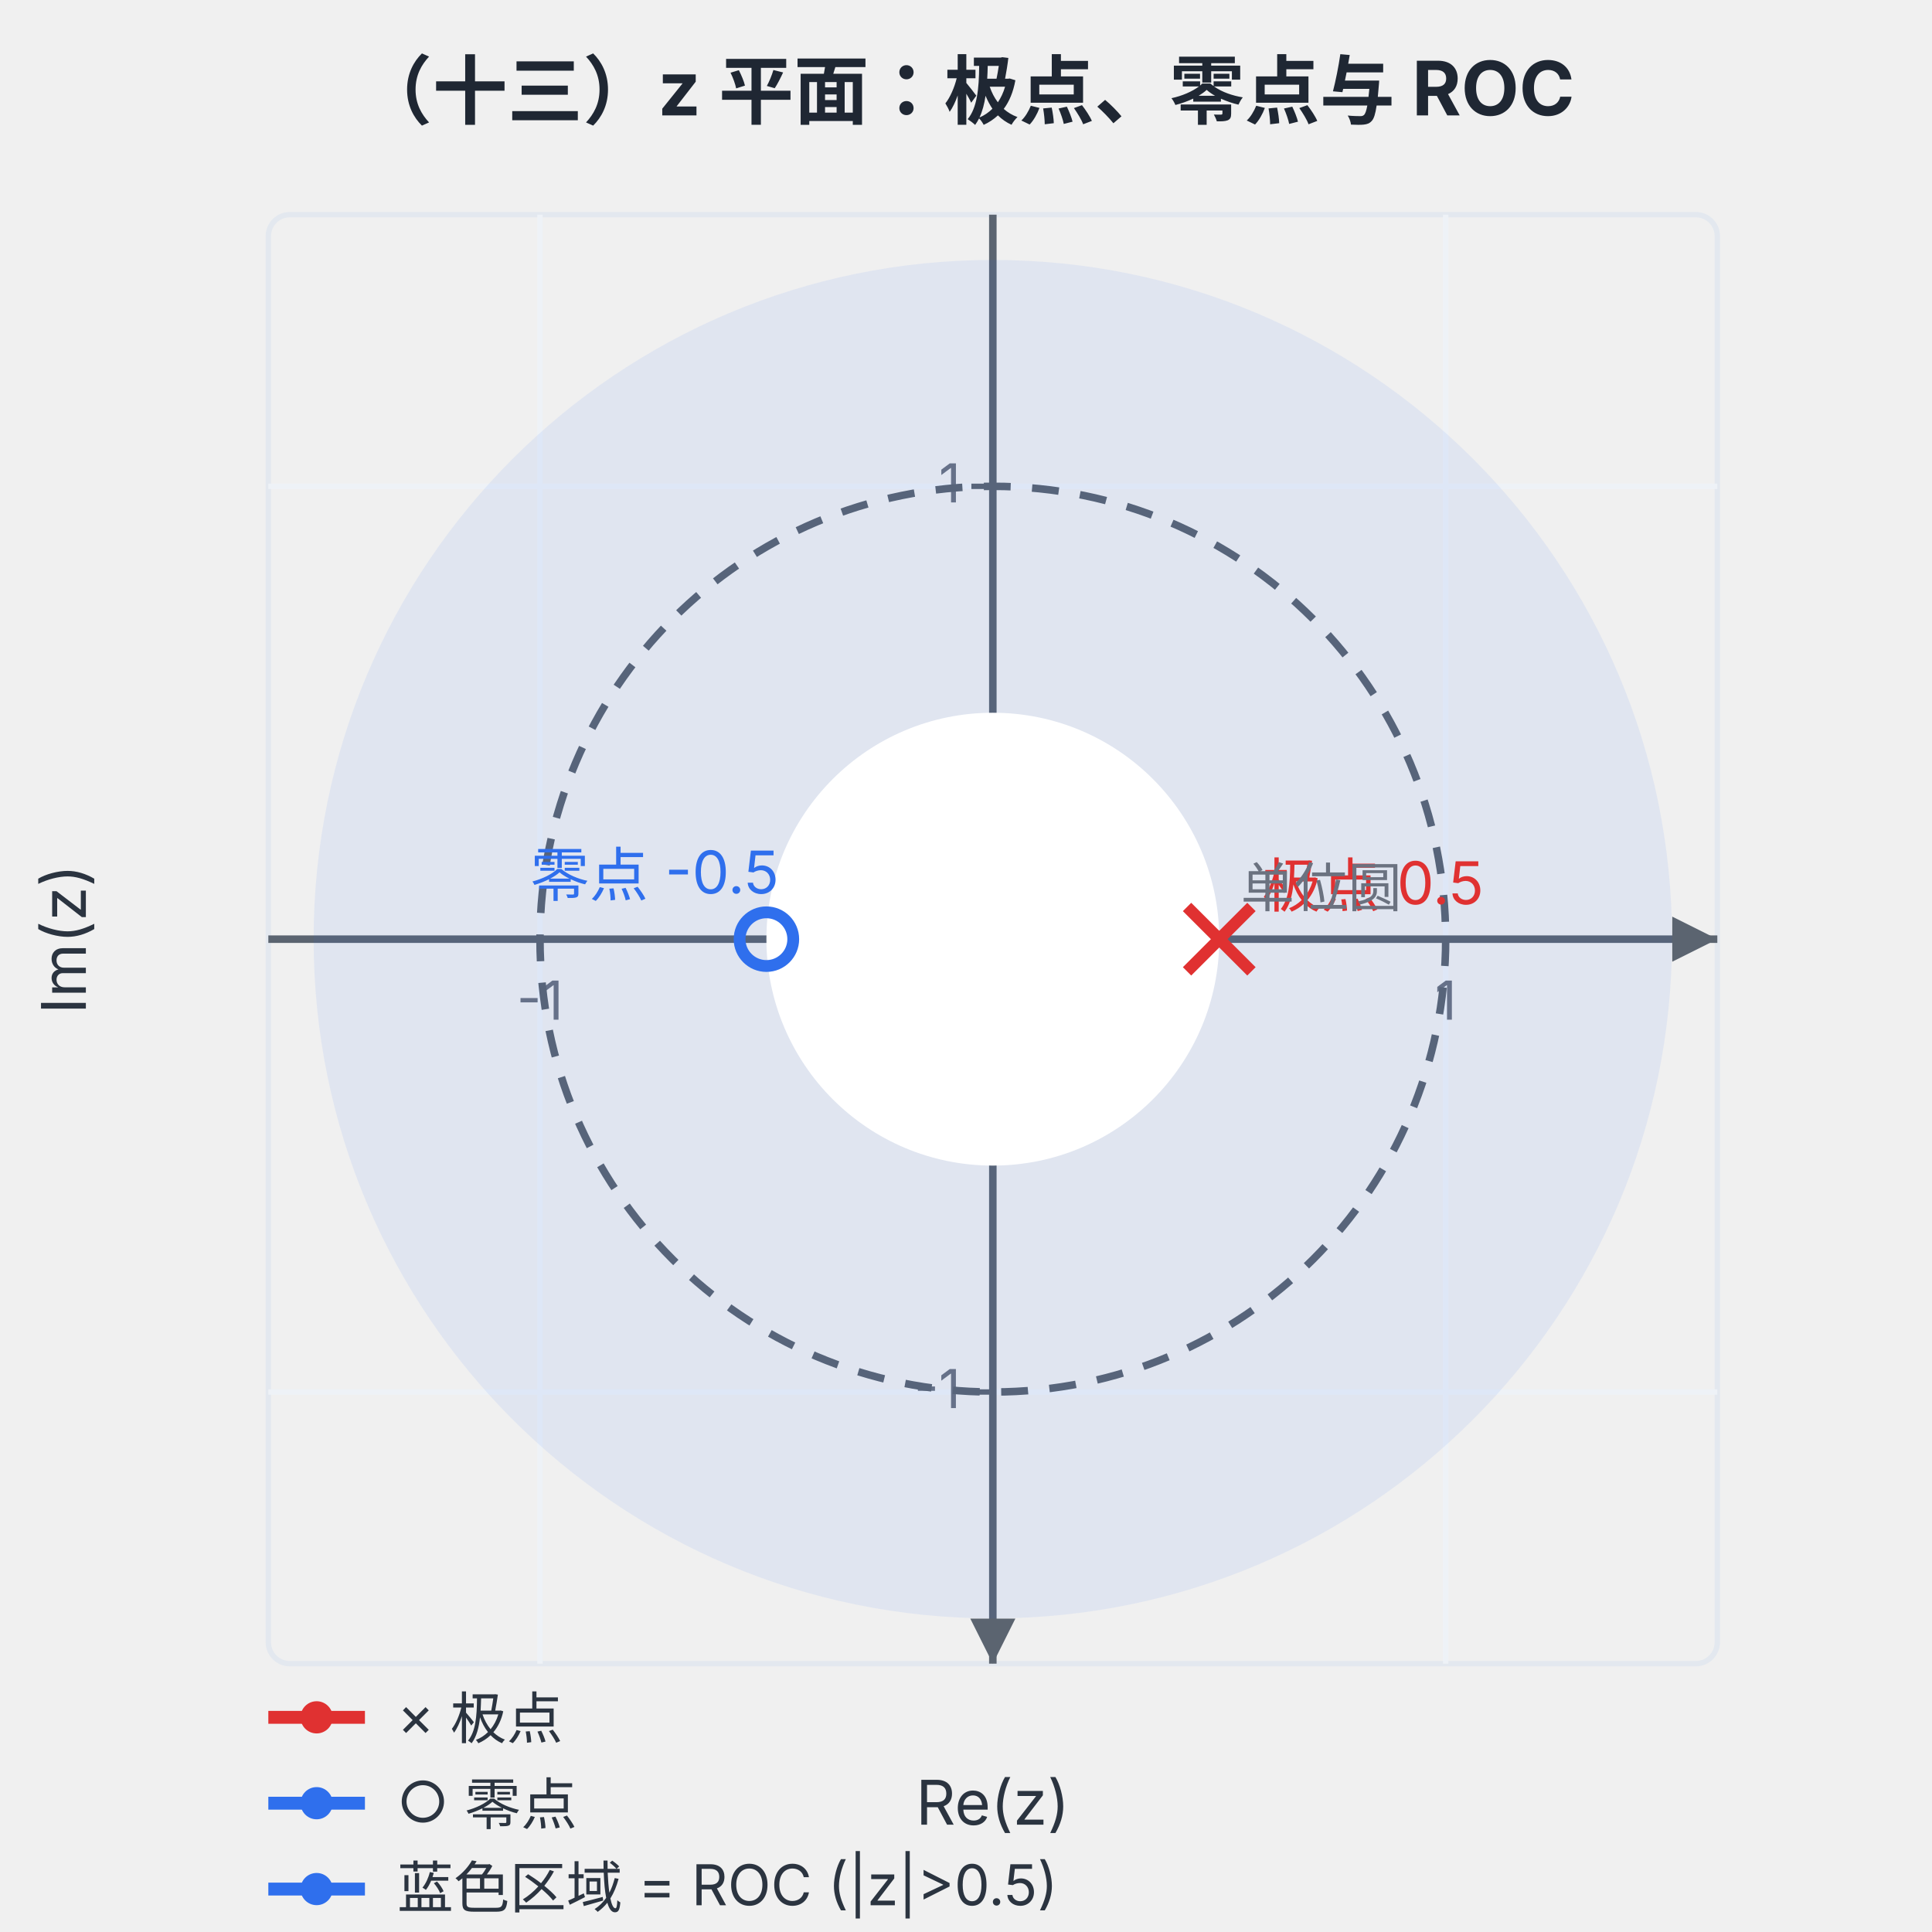
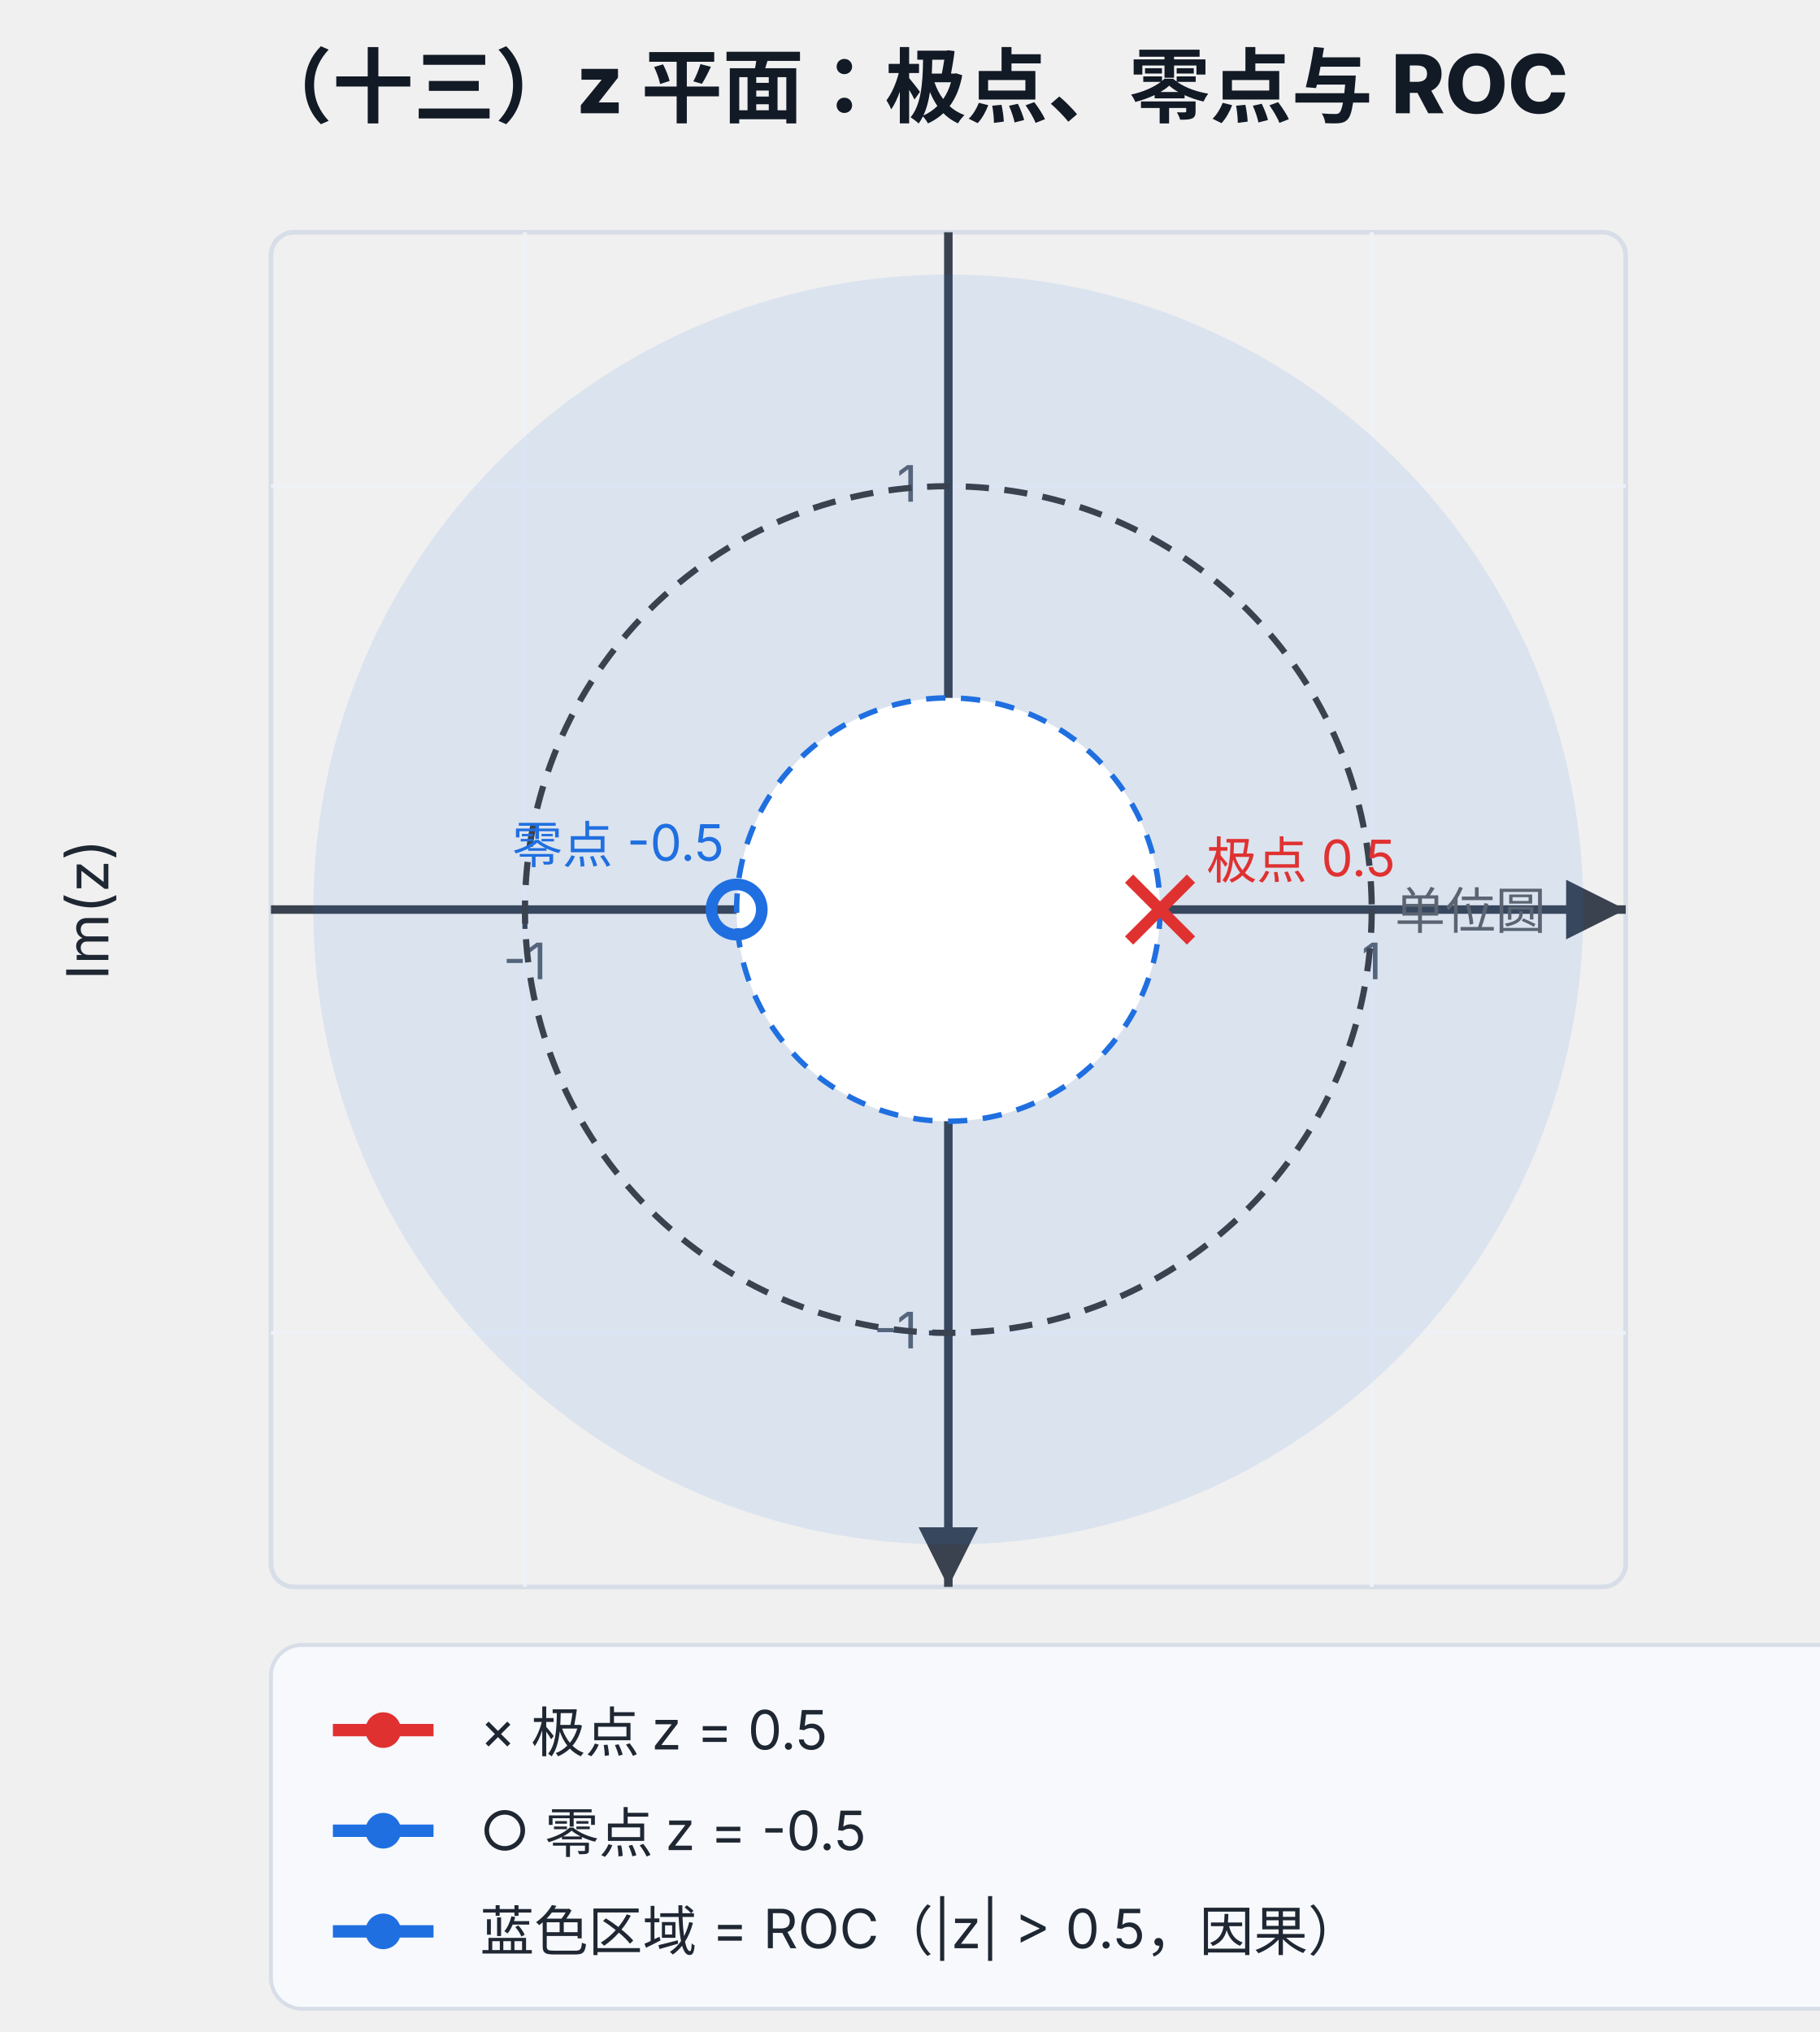
- <svg xmlns="http://www.w3.org/2000/svg" viewBox="0 0 360 360" width="100%" preserveAspectRatio="xMidYMid meet" style="max-width:360px;background:#ffffff;border:1px solid #e3e8ef;border-radius:8px;">
+ <svg xmlns="http://www.w3.org/2000/svg" viewBox="0 0 470 525" width="100%" preserveAspectRatio="xMidYMid meet" style="max-width:470px;background:#ffffff;border:1px solid #d7dee8;border-radius:10px;">
  <defs>
-     <marker id="arr" markerWidth="8" markerHeight="8" refX="6" refY="3" orient="auto" markerUnits="strokeWidth">
-       <path d="M0,0 L6,3 L0,6 Z" fill="#5b6470" />
+     <marker id="arr" markerWidth="10" markerHeight="10" refX="7" refY="3.5" orient="auto" markerUnits="strokeWidth">
+       <path d="M0,0 L7,3.5 L0,7 Z" fill="#3a4250" />
    </marker>
  </defs>
-   <text x="180.0" y="22" font-family="system-ui, -apple-system, 'Segoe UI', 'PingFang SC', 'Microsoft YaHei', sans-serif" font-size="14" font-weight="700" fill="#1f2733" text-anchor="middle">（十三）z 平面：极点、零点与 ROC</text>
-   <rect x="50.00" y="40.00" width="270.00" height="270.00" fill="none" stroke="#e3e8ef" stroke-width="1" rx="4" />
-   <line x1="100.62" y1="40.00" x2="100.62" y2="310.00" stroke="#eef2f7" stroke-width="1" />
-   <line x1="185.00" y1="40.00" x2="185.00" y2="310.00" stroke="#eef2f7" stroke-width="1" />
-   <line x1="269.38" y1="40.00" x2="269.38" y2="310.00" stroke="#eef2f7" stroke-width="1" />
-   <line x1="50.00" y1="259.38" x2="320.00" y2="259.38" stroke="#eef2f7" stroke-width="1" />
-   <line x1="50.00" y1="175.00" x2="320.00" y2="175.00" stroke="#eef2f7" stroke-width="1" />
-   <line x1="50.00" y1="90.62" x2="320.00" y2="90.62" stroke="#eef2f7" stroke-width="1" />
-   <line x1="50.00" y1="175.00" x2="320.00" y2="175.00" stroke="#5b6470" stroke-width="1.4" marker-end="url(#arr)" />
-   <line x1="185.00" y1="40.00" x2="185.00" y2="310.00" stroke="#5b6470" stroke-width="1.4" marker-end="url(#arr)" />
-   <line x1="100.62" y1="175.00" x2="100.62" y2="179.00" stroke="#5b6470" stroke-width="1" />
-   <text x="100.62" y="190.00" font-family="system-ui, -apple-system, 'Segoe UI', 'PingFang SC', 'Microsoft YaHei', sans-serif" font-size="10" fill="#6b7280" text-anchor="middle">-1</text>
-   <line x1="185.00" y1="175.00" x2="185.00" y2="179.00" stroke="#5b6470" stroke-width="1" />
-   <text x="185.00" y="190.00" font-family="system-ui, -apple-system, 'Segoe UI', 'PingFang SC', 'Microsoft YaHei', sans-serif" font-size="10" fill="#6b7280" text-anchor="middle">0</text>
-   <line x1="269.38" y1="175.00" x2="269.38" y2="179.00" stroke="#5b6470" stroke-width="1" />
-   <text x="269.38" y="190.00" font-family="system-ui, -apple-system, 'Segoe UI', 'PingFang SC', 'Microsoft YaHei', sans-serif" font-size="10" fill="#6b7280" text-anchor="middle">1</text>
-   <line x1="185.00" y1="259.38" x2="181.00" y2="259.38" stroke="#5b6470" stroke-width="1" />
-   <text x="179.00" y="262.38" font-family="system-ui, -apple-system, 'Segoe UI', 'PingFang SC', 'Microsoft YaHei', sans-serif" font-size="10" fill="#6b7280" text-anchor="end">-1</text>
-   <line x1="185.00" y1="175.00" x2="181.00" y2="175.00" stroke="#5b6470" stroke-width="1" />
-   <text x="179.00" y="178.00" font-family="system-ui, -apple-system, 'Segoe UI', 'PingFang SC', 'Microsoft YaHei', sans-serif" font-size="10" fill="#6b7280" text-anchor="end">0</text>
-   <line x1="185.00" y1="90.62" x2="181.00" y2="90.62" stroke="#5b6470" stroke-width="1" />
-   <text x="179.00" y="93.62" font-family="system-ui, -apple-system, 'Segoe UI', 'PingFang SC', 'Microsoft YaHei', sans-serif" font-size="10" fill="#6b7280" text-anchor="end">1</text>
-   <text x="185.00" y="340.00" font-family="system-ui, -apple-system, 'Segoe UI', 'PingFang SC', 'Microsoft YaHei', sans-serif" font-size="11.5" fill="#2b3440" text-anchor="middle">Re(z)</text>
-   <text x="16.00" y="175.00" font-family="system-ui, -apple-system, 'Segoe UI', 'PingFang SC', 'Microsoft YaHei', sans-serif" font-size="11.5" fill="#2b3440" text-anchor="middle" transform="rotate(-90 16.00 175.00)">Im(z)</text>
-   <circle cx="185.00" cy="175.00" r="84.38" fill="none" stroke="#5b6470" stroke-width="1.4" stroke-dasharray="5 4" />
-   <circle cx="185.00" cy="175.00" r="126.56" fill="#2f6fed" fill-opacity="0.08" />
-   <circle cx="185.00" cy="175.00" r="42.19" fill="#ffffff" />
-   <line x1="221.19" y1="169.00" x2="233.19" y2="181.00" stroke="#e03131" stroke-width="2.2" />
-   <line x1="221.19" y1="181.00" x2="233.19" y2="169.00" stroke="#e03131" stroke-width="2.2" />
-   <circle cx="142.81" cy="175.00" r="5" fill="none" stroke="#2f6fed" stroke-width="2.2" />
-   <text x="235.19" y="169.00" font-family="system-ui, -apple-system, 'Segoe UI', 'PingFang SC', 'Microsoft YaHei', sans-serif" font-size="11" fill="#e03131">极点 0.5</text>
-   <text x="98.81" y="167.00" font-family="system-ui, -apple-system, 'Segoe UI', 'PingFang SC', 'Microsoft YaHei', sans-serif" font-size="11" fill="#2f6fed">零点 -0.5</text>
-   <text x="231.19" y="169.00" font-family="system-ui, -apple-system, 'Segoe UI', 'PingFang SC', 'Microsoft YaHei', sans-serif" font-size="10" fill="#6b7280">单位圆</text>
-   <line x1="50.00" y1="320.00" x2="68.00" y2="320.00" stroke="#e03131" stroke-width="2.4" />
-   <circle cx="59.00" cy="320.00" r="3" fill="#e03131" />
-   <text x="74.00" y="323.50" font-family="system-ui, -apple-system, 'Segoe UI', 'PingFang SC', 'Microsoft YaHei', sans-serif" font-size="10.5" fill="#2b3440">× 极点</text>
-   <line x1="50.00" y1="336.00" x2="68.00" y2="336.00" stroke="#2f6fed" stroke-width="2.4" />
-   <circle cx="59.00" cy="336.00" r="3" fill="#2f6fed" />
-   <text x="74.00" y="339.50" font-family="system-ui, -apple-system, 'Segoe UI', 'PingFang SC', 'Microsoft YaHei', sans-serif" font-size="10.5" fill="#2b3440">○ 零点</text>
-   <line x1="50.00" y1="352.00" x2="68.00" y2="352.00" stroke="#2f6fed" stroke-width="2.4" />
-   <circle cx="59.00" cy="352.00" r="3" fill="#2f6fed" />
-   <text x="74.00" y="355.50" font-family="system-ui, -apple-system, 'Segoe UI', 'PingFang SC', 'Microsoft YaHei', sans-serif" font-size="10.5" fill="#2b3440">蓝色区域 = ROC (|z|&gt;0.5)</text>
+   <text x="235.0" y="30" font-family="system-ui, -apple-system, 'Segoe UI', 'PingFang SC', 'Microsoft YaHei', sans-serif" font-size="21" font-weight="800" fill="#121a26" text-anchor="middle">（十三）z 平面：极点、零点与 ROC</text>
+   <rect x="70.00" y="60.00" width="350.00" height="350.00" fill="none" stroke="#d7dee8" stroke-width="1.2" rx="6" />
+   <line x1="135.62" y1="60.00" x2="135.62" y2="410.00" stroke="#eef1f6" stroke-width="1" />
+   <line x1="245.00" y1="60.00" x2="245.00" y2="410.00" stroke="#eef1f6" stroke-width="1" />
+   <line x1="354.38" y1="60.00" x2="354.38" y2="410.00" stroke="#eef1f6" stroke-width="1" />
+   <line x1="70.00" y1="344.38" x2="420.00" y2="344.38" stroke="#eef1f6" stroke-width="1" />
+   <line x1="70.00" y1="235.00" x2="420.00" y2="235.00" stroke="#eef1f6" stroke-width="1" />
+   <line x1="70.00" y1="125.62" x2="420.00" y2="125.62" stroke="#eef1f6" stroke-width="1" />
+   <line x1="70.00" y1="235.00" x2="420.00" y2="235.00" stroke="#3a4250" stroke-width="2.2" marker-end="url(#arr)" />
+   <line x1="245.00" y1="60.00" x2="245.00" y2="410.00" stroke="#3a4250" stroke-width="2.2" marker-end="url(#arr)" />
+   <line x1="135.62" y1="235.00" x2="135.62" y2="240.00" stroke="#3a4250" stroke-width="1.3" />
+   <text x="135.62" y="253.00" font-family="system-ui, -apple-system, 'Segoe UI', 'PingFang SC', 'Microsoft YaHei', sans-serif" font-size="13" fill="#5a6472" text-anchor="middle">-1</text>
+   <line x1="245.00" y1="235.00" x2="245.00" y2="240.00" stroke="#3a4250" stroke-width="1.3" />
+   <text x="245.00" y="253.00" font-family="system-ui, -apple-system, 'Segoe UI', 'PingFang SC', 'Microsoft YaHei', sans-serif" font-size="13" fill="#5a6472" text-anchor="middle">0</text>
+   <line x1="354.38" y1="235.00" x2="354.38" y2="240.00" stroke="#3a4250" stroke-width="1.3" />
+   <text x="354.38" y="253.00" font-family="system-ui, -apple-system, 'Segoe UI', 'PingFang SC', 'Microsoft YaHei', sans-serif" font-size="13" fill="#5a6472" text-anchor="middle">1</text>
+   <line x1="245.00" y1="344.38" x2="240.00" y2="344.38" stroke="#3a4250" stroke-width="1.3" />
+   <text x="237.00" y="348.38" font-family="system-ui, -apple-system, 'Segoe UI', 'PingFang SC', 'Microsoft YaHei', sans-serif" font-size="13" fill="#5a6472" text-anchor="end">-1</text>
+   <line x1="245.00" y1="235.00" x2="240.00" y2="235.00" stroke="#3a4250" stroke-width="1.3" />
+   <text x="237.00" y="239.00" font-family="system-ui, -apple-system, 'Segoe UI', 'PingFang SC', 'Microsoft YaHei', sans-serif" font-size="13" fill="#5a6472" text-anchor="end">0</text>
+   <line x1="245.00" y1="125.62" x2="240.00" y2="125.62" stroke="#3a4250" stroke-width="1.3" />
+   <text x="237.00" y="129.62" font-family="system-ui, -apple-system, 'Segoe UI', 'PingFang SC', 'Microsoft YaHei', sans-serif" font-size="13" fill="#5a6472" text-anchor="end">1</text>
+   <text x="245.00" y="444.00" font-family="system-ui, -apple-system, 'Segoe UI', 'PingFang SC', 'Microsoft YaHei', sans-serif" font-size="15" fill="#1f2733" text-anchor="middle">Re(z)</text>
+   <text x="28.00" y="235.00" font-family="system-ui, -apple-system, 'Segoe UI', 'PingFang SC', 'Microsoft YaHei', sans-serif" font-size="15" fill="#1f2733" text-anchor="middle" transform="rotate(-90 28.00 235.00)">Im(z)</text>
+   <circle cx="245.00" cy="235.00" r="164.06" fill="#1f6fe0" fill-opacity="0.10" />
+   <circle cx="245.00" cy="235.00" r="54.69" fill="#ffffff" />
+   <circle cx="245.00" cy="235.00" r="54.69" fill="none" stroke="#1f6fe0" stroke-width="1.4" stroke-dasharray="5 4" />
+   <circle cx="245.00" cy="235.00" r="109.38" fill="none" stroke="#3a4250" stroke-width="1.6" stroke-dasharray="6 4" />
+   <text x="360.38" y="240.00" font-family="system-ui, -apple-system, 'Segoe UI', 'PingFang SC', 'Microsoft YaHei', sans-serif" font-size="13" fill="#5a6472">单位圆</text>
+   <line x1="291.69" y1="227.00" x2="307.69" y2="243.00" stroke="#e03131" stroke-width="3" />
+   <line x1="291.69" y1="243.00" x2="307.69" y2="227.00" stroke="#e03131" stroke-width="3" />
+   <circle cx="190.31" cy="235.00" r="6.5" fill="none" stroke="#1f6fe0" stroke-width="3" />
+   <text x="311.69" y="227.00" font-family="system-ui, -apple-system, 'Segoe UI', 'PingFang SC', 'Microsoft YaHei', sans-serif" font-size="13" fill="#e03131">极点 0.5</text>
+   <text x="132.31" y="223.00" font-family="system-ui, -apple-system, 'Segoe UI', 'PingFang SC', 'Microsoft YaHei', sans-serif" font-size="13" fill="#1f6fe0">零点 -0.5</text>
+   <rect x="70.00" y="425.00" width="420.00" height="94.00" rx="8" fill="#f7f9fc" stroke="#d7dee8" stroke-width="1" />
+   <line x1="86.00" y1="447.00" x2="112.00" y2="447.00" stroke="#e03131" stroke-width="3.2" />
+   <circle cx="99.00" cy="447.00" r="4.6" fill="#e03131" />
+   <text x="124.00" y="452.00" font-family="system-ui, -apple-system, 'Segoe UI', 'PingFang SC', 'Microsoft YaHei', sans-serif" font-size="14" fill="#1f2733">× 极点 z = 0.5</text>
+   <line x1="86.00" y1="473.00" x2="112.00" y2="473.00" stroke="#1f6fe0" stroke-width="3.2" />
+   <circle cx="99.00" cy="473.00" r="4.6" fill="#1f6fe0" />
+   <text x="124.00" y="478.00" font-family="system-ui, -apple-system, 'Segoe UI', 'PingFang SC', 'Microsoft YaHei', sans-serif" font-size="14" fill="#1f2733">○ 零点 z = -0.5</text>
+   <line x1="86.00" y1="499.00" x2="112.00" y2="499.00" stroke="#1f6fe0" stroke-width="3.2" />
+   <circle cx="99.00" cy="499.00" r="4.6" fill="#1f6fe0" />
+   <text x="124.00" y="504.00" font-family="system-ui, -apple-system, 'Segoe UI', 'PingFang SC', 'Microsoft YaHei', sans-serif" font-size="14" fill="#1f2733">蓝色区域 = ROC（|z| &gt; 0.5，因果）</text>
</svg>
